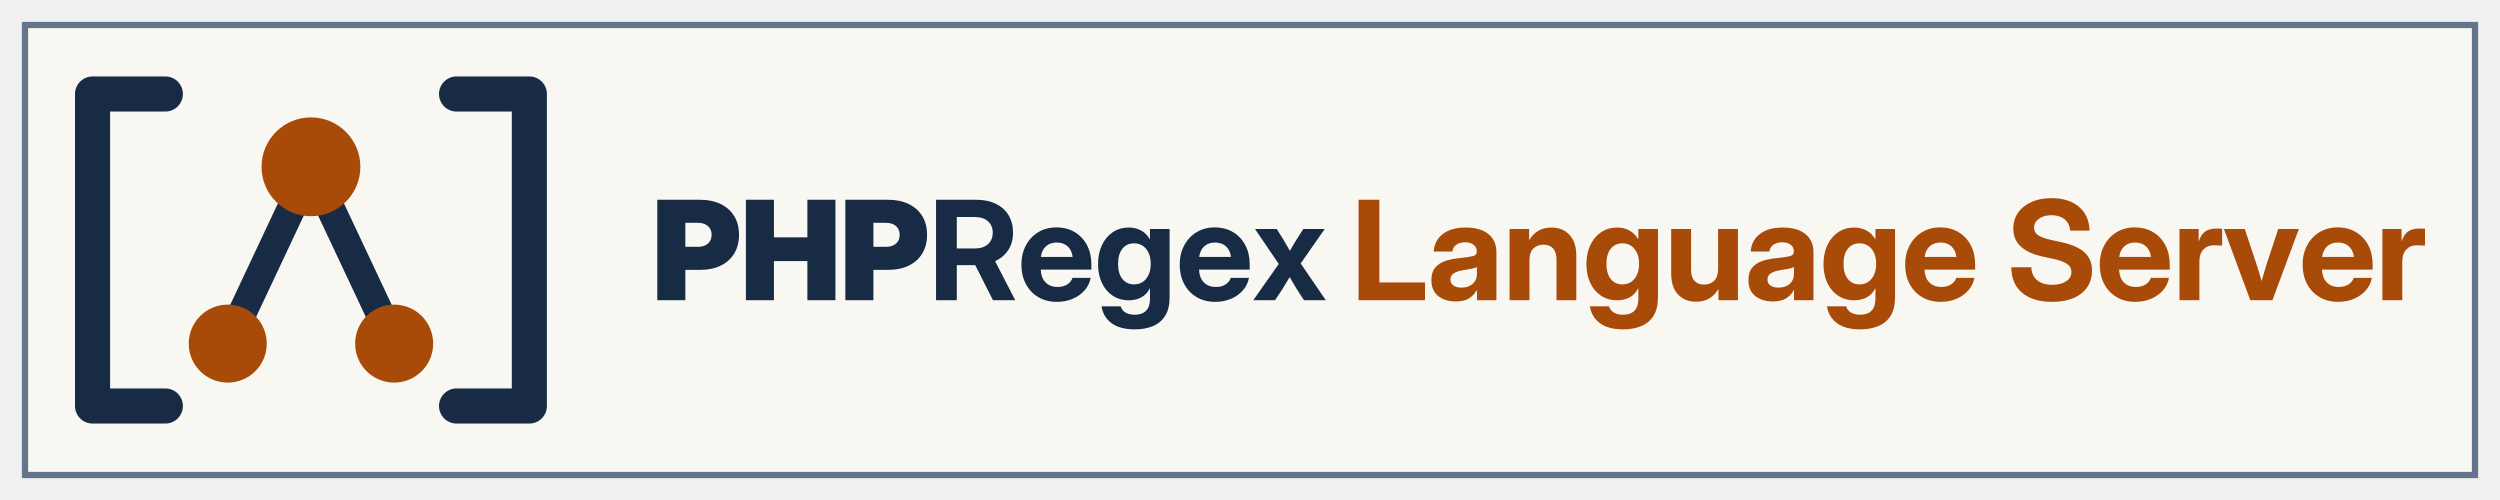
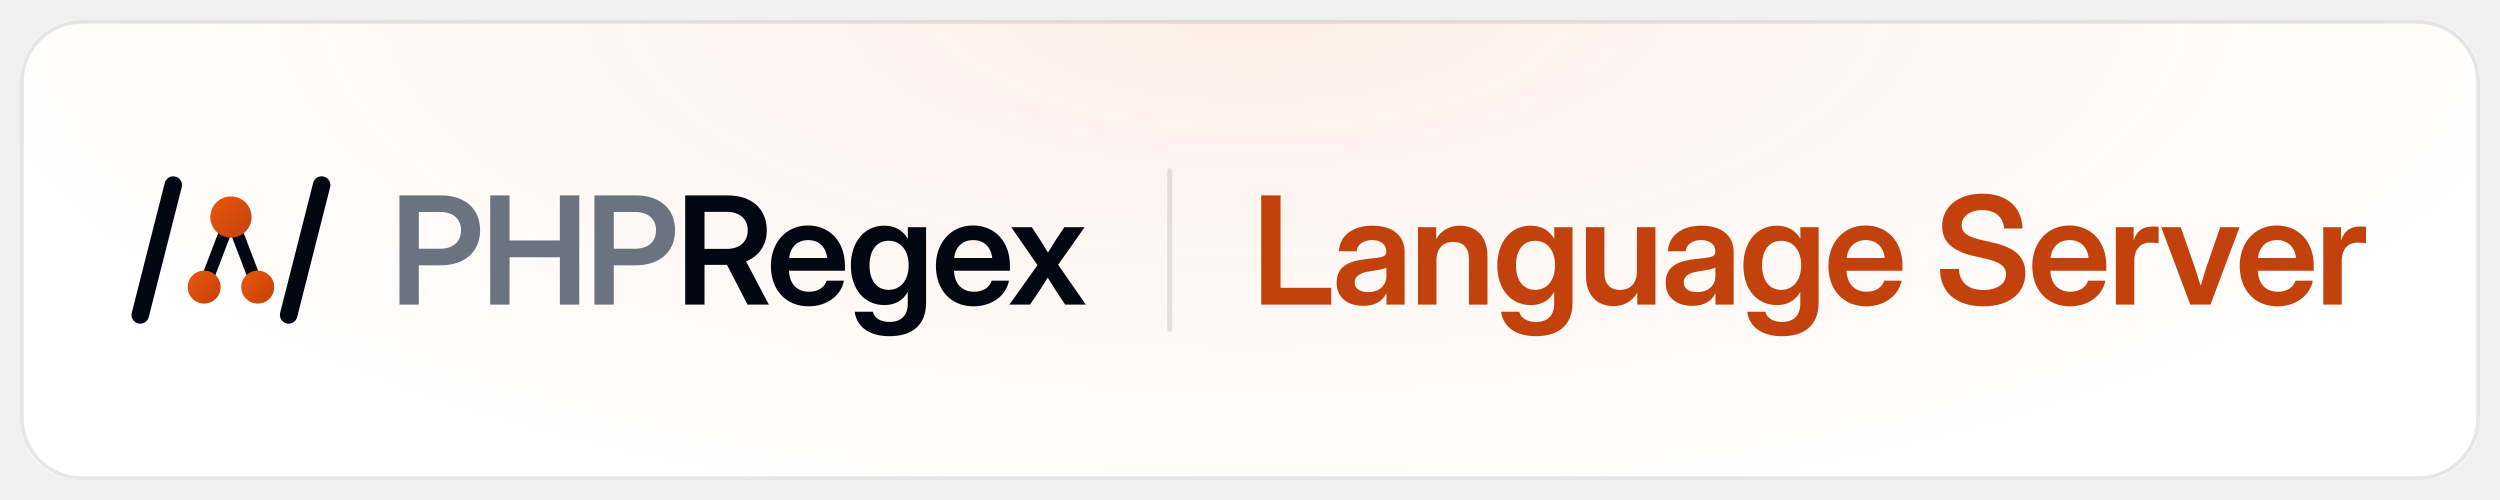
- <svg xmlns="http://www.w3.org/2000/svg" viewBox="0 0 1000 200" width="1000" height="200" role="img">
-   <style>.paper{fill:#F8F7F2}.ink-f{fill:#182B45}.ink-s{stroke:#182B45;fill:none}.amber-f{fill:#A84A08}</style>
-   <rect x="10" y="10" width="980" height="180" class="paper" stroke="#64748B" stroke-width="2.5" />
-   <g transform="translate(124.38 100) scale(0.52)">
-     <g fill="none" class="ink-s" stroke-width="27" stroke-linecap="round" stroke-linejoin="round">
-       <path d="M-112-120H-168V120H-112" />
-       <path d="M112-120H168V120H112" />
+ <svg xmlns="http://www.w3.org/2000/svg" viewBox="0 0 1000 200" width="1000" height="200" role="img" aria-label="PHPRegex Language Server">
+   <defs>
+     <linearGradient id="n" x1="0" y1="0" x2="1" y2="1">
+       <stop offset="0" stop-color="#EA580C" />
+       <stop offset="1" stop-color="#C2410C" />
+     </linearGradient>
+     <radialGradient id="halo" cx="500" cy="0" r="1" gradientUnits="userSpaceOnUse" gradientTransform="translate(500 0) scale(520 210) translate(-500 0)">
+       <stop offset="0" stop-color="rgba(234,88,12,0.10)" />
+       <stop offset="1" stop-color="rgba(234,88,12,0.10)" stop-opacity="0" />
+     </radialGradient>
+   </defs>
+   <rect x="8" y="8" width="984" height="184" rx="24" fill="#FFFFFF" />
+   <rect x="8" y="8" width="984" height="184" rx="24" fill="url(#halo)" />
+   <rect x="8.75" y="8.75" width="982.5" height="182.5" rx="24" fill="none" stroke="rgba(3,7,18,0.10)" stroke-width="1.5" />
+   <g transform="translate(92.38 100.00) scale(0.2061)">
+     <g fill="none" stroke="#030712" stroke-linecap="round">
+       <path d="M-176 126L-112 -126M112 126L176 -126" stroke-width="34" />
+       <path d="M0 -64L-52 72M0 -64L52 72" stroke-width="24" />
    </g>
-     <g transform="translate(0 14)">
-       <path d="M0-78L-64 58M0-78L64 58" fill="none" class="ink-s" stroke-width="22" stroke-linecap="round" />
-       <circle cx="0" cy="-78" r="38" class="amber-f" />
-       <circle cx="-64" cy="58" r="30" class="amber-f" />
-       <circle cx="64" cy="58" r="30" class="amber-f" />
+     <g fill="url(#n)">
+       <circle cx="0" cy="-64" r="40" />
+       <circle cx="-52" cy="72" r="32" />
+       <circle cx="52" cy="72" r="32" />
    </g>
  </g>
-   <g transform="translate(260.76 120.0929)">
-     <path d="M2.158 0.0V-40.186H19.23Q24.031 -40.186 27.537 -38.473Q31.043 -36.761 32.944 -33.619Q34.846 -30.477 34.846 -26.161Q34.846 -21.873 32.944 -18.717Q31.043 -15.562 27.537 -13.849Q24.031 -12.137 19.23 -12.137H13.377V0.0ZM13.377 -21.361H18.394Q20.929 -21.361 22.412 -22.655Q23.896 -23.95 23.896 -26.161Q23.896 -28.373 22.412 -29.667Q20.929 -30.962 18.394 -30.962H13.377ZM37.597 0.0V-40.186H48.816V-25.163H62.194V-40.186H73.413V0.0H62.194V-15.67H48.816V0.0ZM77.378 0.0V-40.186H94.45Q99.251 -40.186 102.757 -38.473Q106.263 -36.761 108.165 -33.619Q110.066 -30.477 110.066 -26.161Q110.066 -21.873 108.165 -18.717Q106.263 -15.562 102.757 -13.849Q99.251 -12.137 94.45 -12.137H88.598V0.0ZM88.598 -21.361H93.614Q96.149 -21.361 97.633 -22.655Q99.116 -23.95 99.116 -26.161Q99.116 -28.373 97.633 -29.667Q96.149 -30.962 93.614 -30.962H88.598Z" class="ink-f" />
-     <path transform="translate(110.6595 0)" d="M2.994 0.0V-40.186H19.068Q23.599 -40.186 26.903 -38.581Q30.207 -36.976 32 -34.01Q33.794 -31.043 33.794 -26.997Q33.794 -23.006 31.892 -20.093Q29.991 -17.18 26.62 -15.616L34.684 0.0H25.784L18.664 -14.052Q18.637 -14.052 18.583 -14.052H11.301V0.0ZM11.301 -20.713H18.583Q21.873 -20.713 23.774 -22.426Q25.676 -24.138 25.676 -26.997Q25.676 -29.883 23.761 -31.582Q21.846 -33.281 18.556 -33.281H11.301ZM51.379 0.647Q47.063 0.647 43.867 -1.268Q40.671 -3.183 38.905 -6.54Q37.138 -9.898 37.138 -14.213Q37.138 -18.556 38.932 -21.927Q40.725 -25.298 43.881 -27.213Q47.036 -29.128 51.109 -29.128Q55.316 -29.128 58.458 -27.254Q61.6 -25.379 63.367 -22.048Q65.133 -18.717 65.133 -14.375V-12.245H44.879Q44.987 -9.089 46.74 -7.201Q48.493 -5.313 51.621 -5.313Q53.941 -5.313 55.492 -6.311Q57.042 -7.309 57.582 -8.954H64.837Q64.324 -6.122 62.436 -3.965Q60.548 -1.807 57.69 -0.58Q54.831 0.647 51.379 0.647ZM44.933 -17.315H57.636Q57.339 -19.985 55.653 -21.536Q53.968 -23.087 51.271 -23.087Q48.601 -23.087 46.928 -21.536Q45.256 -19.985 44.933 -17.315ZM82.502 11.651Q76.434 11.651 73.117 9.116Q69.799 6.581 69.206 2.427H76.866Q77.297 4.046 78.78 4.922Q80.264 5.799 82.502 5.799Q85.415 5.799 86.993 4.207Q88.571 2.616 88.571 -0.458V-4.828H88.544Q87.276 -2.319 85.105 -1.146Q82.934 0.027 80.129 0.027Q76.407 0.027 73.629 -1.834Q70.851 -3.695 69.327 -6.945Q67.804 -10.195 67.804 -14.456Q67.804 -18.744 69.354 -22.035Q70.905 -25.325 73.67 -27.2Q76.434 -29.074 80.075 -29.074Q82.826 -29.074 84.997 -27.901Q87.168 -26.728 88.544 -24.354H88.571V-28.481H96.419V-1.106Q96.419 3.398 94.653 6.217Q92.886 9.035 89.757 10.343Q86.629 11.651 82.502 11.651ZM82.179 -6.338Q85.199 -6.338 87.033 -8.577Q88.867 -10.815 88.867 -14.564Q88.867 -18.286 87.033 -20.524Q85.199 -22.763 82.179 -22.763Q79.293 -22.763 77.553 -20.619Q75.814 -18.475 75.814 -14.564Q75.814 -10.626 77.553 -8.482Q79.293 -6.338 82.179 -6.338ZM114.705 0.647Q110.39 0.647 107.194 -1.268Q103.998 -3.183 102.231 -6.54Q100.465 -9.898 100.465 -14.213Q100.465 -18.556 102.258 -21.927Q104.052 -25.298 107.207 -27.213Q110.363 -29.128 114.435 -29.128Q118.643 -29.128 121.785 -27.254Q124.927 -25.379 126.693 -22.048Q128.46 -18.717 128.46 -14.375V-12.245H108.205Q108.313 -9.089 110.066 -7.201Q111.819 -5.313 114.948 -5.313Q117.267 -5.313 118.818 -6.311Q120.369 -7.309 120.908 -8.954H128.163Q127.651 -6.122 125.763 -3.965Q123.875 -1.807 121.016 -0.58Q118.157 0.647 114.705 0.647ZM108.259 -17.315H120.962Q120.665 -19.985 118.98 -21.536Q117.294 -23.087 114.597 -23.087Q111.927 -23.087 110.255 -21.536Q108.583 -19.985 108.259 -17.315ZM129.889 0.0 140.084 -14.51 130.591 -28.481H139.275L141.783 -24.489Q142.511 -23.248 143.186 -22.089Q143.86 -20.929 144.534 -19.769Q145.209 -20.929 145.896 -22.089Q146.584 -23.248 147.339 -24.489L149.901 -28.481H158.451L148.85 -14.699L158.909 0.0H150.198L147.339 -4.369Q146.557 -5.664 145.856 -6.864Q145.155 -8.064 144.453 -9.251Q143.725 -8.064 142.997 -6.864Q142.269 -5.664 141.487 -4.369L138.574 0.0Z" class="ink-f" />
-     <path transform="translate(279.6828 0)" d="M2.994 0.0V-40.186H11.301V-7.12H29.56V0.0ZM41.912 0.485Q37.651 0.485 34.886 -1.645Q32.122 -3.776 32.122 -8.037Q32.122 -11.247 33.659 -13.067Q35.196 -14.888 37.732 -15.724Q40.267 -16.56 43.234 -16.83Q47.144 -17.234 48.709 -17.639Q50.273 -18.043 50.273 -19.419V-19.607Q50.273 -21.172 49.032 -22.17Q47.792 -23.168 45.607 -23.168Q43.395 -23.168 42.02 -22.143Q40.644 -21.118 40.51 -19.473H33.039Q33.308 -23.869 36.653 -26.471Q39.997 -29.074 45.85 -29.074Q51.702 -29.074 54.912 -26.471Q58.121 -23.869 58.121 -19.311V0.0H50.354V-4.019H50.246Q49.113 -1.942 47.144 -0.728Q45.175 0.485 41.912 0.485ZM44.124 -5.043Q46.982 -5.043 48.655 -6.567Q50.327 -8.091 50.327 -10.411V-13.269Q49.652 -12.892 48.088 -12.582Q46.524 -12.272 44.609 -11.975Q42.559 -11.651 41.143 -10.802Q39.727 -9.952 39.727 -8.253Q39.727 -6.743 40.928 -5.893Q42.128 -5.043 44.124 -5.043ZM71.337 -15.832V0.0H63.38V-28.481H71.202V-24.004Q72.658 -26.431 74.843 -27.753Q77.027 -29.074 80.102 -29.074Q84.633 -29.074 87.357 -26.148Q90.081 -23.221 90.081 -17.827V0.0H82.152V-16.371Q82.152 -19.23 80.776 -20.727Q79.401 -22.224 76.92 -22.224Q74.465 -22.224 72.901 -20.686Q71.337 -19.149 71.337 -15.832ZM108.825 11.651Q102.757 11.651 99.44 9.116Q96.122 6.581 95.529 2.427H103.189Q103.62 4.046 105.104 4.922Q106.587 5.799 108.825 5.799Q111.738 5.799 113.316 4.207Q114.894 2.616 114.894 -0.458V-4.828H114.867Q113.599 -2.319 111.428 -1.146Q109.257 0.027 106.452 0.027Q102.73 0.027 99.952 -1.834Q97.174 -3.695 95.65 -6.945Q94.127 -10.195 94.127 -14.456Q94.127 -18.744 95.677 -22.035Q97.228 -25.325 99.993 -27.2Q102.757 -29.074 106.398 -29.074Q109.149 -29.074 111.32 -27.901Q113.491 -26.728 114.867 -24.354H114.894V-28.481H122.742V-1.106Q122.742 3.398 120.976 6.217Q119.209 9.035 116.081 10.343Q112.952 11.651 108.825 11.651ZM108.502 -6.338Q111.523 -6.338 113.356 -8.577Q115.19 -10.815 115.19 -14.564Q115.19 -18.286 113.356 -20.524Q111.523 -22.763 108.502 -22.763Q105.616 -22.763 103.876 -20.619Q102.137 -18.475 102.137 -14.564Q102.137 -10.626 103.876 -8.482Q105.616 -6.338 108.502 -6.338ZM138.034 0.593Q133.476 0.593 130.752 -2.333Q128.028 -5.259 128.028 -10.653V-28.481H135.985V-12.11Q135.985 -9.251 137.347 -7.754Q138.709 -6.257 141.217 -6.257Q143.671 -6.257 145.235 -7.794Q146.8 -9.332 146.8 -12.649V-28.481H154.729V0.0H146.935V-4.477Q145.478 -2.05 143.294 -0.728Q141.109 0.593 138.034 0.593ZM168.727 0.485Q164.465 0.485 161.701 -1.645Q158.936 -3.776 158.936 -8.037Q158.936 -11.247 160.474 -13.067Q162.011 -14.888 164.546 -15.724Q167.081 -16.56 170.048 -16.83Q173.959 -17.234 175.523 -17.639Q177.087 -18.043 177.087 -19.419V-19.607Q177.087 -21.172 175.847 -22.17Q174.606 -23.168 172.422 -23.168Q170.21 -23.168 168.835 -22.143Q167.459 -21.118 167.324 -19.473H159.853Q160.123 -23.869 163.467 -26.471Q166.812 -29.074 172.664 -29.074Q178.517 -29.074 181.726 -26.471Q184.936 -23.869 184.936 -19.311V0.0H177.168V-4.019H177.061Q175.928 -1.942 173.959 -0.728Q171.99 0.485 168.727 0.485ZM170.938 -5.043Q173.797 -5.043 175.469 -6.567Q177.141 -8.091 177.141 -10.411V-13.269Q176.467 -12.892 174.903 -12.582Q173.339 -12.272 171.424 -11.975Q169.374 -11.651 167.958 -10.802Q166.542 -9.952 166.542 -8.253Q166.542 -6.743 167.742 -5.893Q168.942 -5.043 170.938 -5.043ZM203.653 11.651Q197.585 11.651 194.268 9.116Q190.95 6.581 190.357 2.427H198.017Q198.448 4.046 199.931 4.922Q201.415 5.799 203.653 5.799Q206.566 5.799 208.144 4.207Q209.722 2.616 209.722 -0.458V-4.828H209.695Q208.427 -2.319 206.256 -1.146Q204.085 0.027 201.28 0.027Q197.558 0.027 194.78 -1.834Q192.002 -3.695 190.478 -6.945Q188.954 -10.195 188.954 -14.456Q188.954 -18.744 190.505 -22.035Q192.056 -25.325 194.821 -27.2Q197.585 -29.074 201.226 -29.074Q203.977 -29.074 206.148 -27.901Q208.319 -26.728 209.695 -24.354H209.722V-28.481H217.57V-1.106Q217.57 3.398 215.803 6.217Q214.037 9.035 210.908 10.343Q207.78 11.651 203.653 11.651ZM203.33 -6.338Q206.35 -6.338 208.184 -8.577Q210.018 -10.815 210.018 -14.564Q210.018 -18.286 208.184 -20.524Q206.35 -22.763 203.33 -22.763Q200.444 -22.763 198.704 -20.619Q196.965 -18.475 196.965 -14.564Q196.965 -10.626 198.704 -8.482Q200.444 -6.338 203.33 -6.338ZM235.856 0.647Q231.541 0.647 228.345 -1.268Q225.149 -3.183 223.382 -6.54Q221.616 -9.898 221.616 -14.213Q221.616 -18.556 223.409 -21.927Q225.203 -25.298 228.358 -27.213Q231.514 -29.128 235.586 -29.128Q239.794 -29.128 242.936 -27.254Q246.078 -25.379 247.844 -22.048Q249.611 -18.717 249.611 -14.375V-12.245H229.356Q229.464 -9.089 231.217 -7.201Q232.97 -5.313 236.099 -5.313Q238.418 -5.313 239.969 -6.311Q241.52 -7.309 242.059 -8.954H249.314Q248.802 -6.122 246.914 -3.965Q245.026 -1.807 242.167 -0.58Q239.308 0.647 235.856 0.647ZM229.41 -17.315H242.113Q241.816 -19.985 240.131 -21.536Q238.445 -23.087 235.748 -23.087Q233.078 -23.087 231.406 -21.536Q229.734 -19.985 229.41 -17.315ZM280.411 0.647Q272.697 0.647 268.396 -2.994Q264.094 -6.635 264.094 -13.189H272.104Q272.185 -9.871 274.397 -8.024Q276.608 -6.176 280.465 -6.176Q283.917 -6.176 286.021 -7.579Q288.125 -8.981 288.125 -11.328Q288.125 -13.269 286.439 -14.483Q284.753 -15.697 280.923 -16.533L276.689 -17.45Q264.876 -20.012 264.876 -28.616Q264.876 -32.284 266.791 -35.021Q268.706 -37.759 272.131 -39.296Q275.556 -40.833 280.141 -40.833Q287.073 -40.833 291.132 -37.381Q295.191 -33.929 295.38 -27.86H287.612Q287.396 -30.719 285.401 -32.364Q283.405 -34.01 280.168 -34.01Q277.094 -34.01 275.138 -32.607Q273.183 -31.205 273.183 -29.02Q273.183 -27.159 274.801 -26.026Q276.419 -24.894 280.114 -24.085L283.971 -23.248Q290.39 -21.873 293.37 -19.135Q296.351 -16.398 296.351 -11.867Q296.351 -6.068 292.089 -2.711Q287.828 0.647 280.411 0.647ZM313.692 0.647Q309.377 0.647 306.181 -1.268Q302.985 -3.183 301.219 -6.54Q299.452 -9.898 299.452 -14.213Q299.452 -18.556 301.246 -21.927Q303.039 -25.298 306.195 -27.213Q309.35 -29.128 313.423 -29.128Q317.63 -29.128 320.772 -27.254Q323.914 -25.379 325.681 -22.048Q327.447 -18.717 327.447 -14.375V-12.245H307.193Q307.3 -9.089 309.054 -7.201Q310.807 -5.313 313.935 -5.313Q316.255 -5.313 317.805 -6.311Q319.356 -7.309 319.896 -8.954H327.151Q326.638 -6.122 324.75 -3.965Q322.862 -1.807 320.004 -0.58Q317.145 0.647 313.692 0.647ZM307.247 -17.315H319.95Q319.653 -19.985 317.967 -21.536Q316.282 -23.087 313.585 -23.087Q310.915 -23.087 309.242 -21.536Q307.57 -19.985 307.247 -17.315ZM331.358 0.0V-28.481H339.018V-23.626H339.099Q339.881 -26.188 341.553 -27.429Q343.225 -28.67 346.057 -28.67Q346.758 -28.67 347.338 -28.643Q347.918 -28.616 348.403 -28.616V-21.846Q347.972 -21.873 346.974 -21.927Q345.976 -21.981 344.978 -21.981Q342.524 -21.981 340.919 -20.309Q339.314 -18.637 339.314 -15.427V0.0ZM359.677 0.0 349.132 -28.481H357.465L362.158 -14.402Q362.698 -12.73 363.21 -11.044Q363.723 -9.359 364.208 -7.66Q364.693 -9.359 365.192 -11.044Q365.691 -12.73 366.204 -14.402L370.843 -28.481H379.096L368.523 0.0ZM394.846 0.647Q390.531 0.647 387.335 -1.268Q384.139 -3.183 382.373 -6.54Q380.606 -9.898 380.606 -14.213Q380.606 -18.556 382.399 -21.927Q384.193 -25.298 387.349 -27.213Q390.504 -29.128 394.577 -29.128Q398.784 -29.128 401.926 -27.254Q405.068 -25.379 406.835 -22.048Q408.601 -18.717 408.601 -14.375V-12.245H388.346Q388.454 -9.089 390.207 -7.201Q391.96 -5.313 395.089 -5.313Q397.409 -5.313 398.959 -6.311Q400.51 -7.309 401.05 -8.954H408.305Q407.792 -6.122 405.904 -3.965Q404.016 -1.807 401.157 -0.58Q398.299 0.647 394.846 0.647ZM388.4 -17.315H401.103Q400.807 -19.985 399.121 -21.536Q397.435 -23.087 394.738 -23.087Q392.068 -23.087 390.396 -21.536Q388.724 -19.985 388.4 -17.315ZM412.512 0.0V-28.481H420.172V-23.626H420.252Q421.035 -26.188 422.707 -27.429Q424.379 -28.67 427.211 -28.67Q427.912 -28.67 428.492 -28.643Q429.072 -28.616 429.557 -28.616V-21.846Q429.126 -21.873 428.128 -21.927Q427.13 -21.981 426.132 -21.981Q423.678 -21.981 422.073 -20.309Q420.468 -18.637 420.468 -15.427V0.0Z" class="amber-f" />
-   </g>
+   <path d="M159.78 121.83H167.52V106.12H176.3C185.88 106.12 192.04 100.7 192.04 92.12C192.04 83.56 186.03 78.17 176.45 78.17H159.78ZM167.52 99.5V84.79H176.01C181.23 84.79 184.42 87.58 184.42 92.12C184.42 96.69 181.23 99.5 176.01 99.5Z M196.08 121.83H203.82V102.9H223.94V121.83H231.71V78.17H223.94V96.19H203.82V78.17H196.08Z M237.77 121.83H245.51V106.12H254.3C263.88 106.12 270.03 100.7 270.03 92.12C270.03 83.56 264.02 78.17 254.44 78.17H237.77ZM245.51 99.5V84.79H254C259.22 84.79 262.41 87.58 262.41 92.12C262.41 96.69 259.22 99.5 254 99.5Z" fill="#6B7280" />
+   <path d="M274.07 121.83H281.81V105.95H290.6C290.68 105.95 290.74 105.95 290.8 105.95L299 121.83H307.53L298.42 104.54C303.6 102.43 306.71 98.07 306.71 92.12C306.71 83.56 300.7 78.17 291.09 78.17H274.07ZM281.81 99.56V84.74H290.65C295.87 84.74 299.09 87.58 299.09 92.12C299.09 96.69 295.87 99.56 290.71 99.56Z M323.44 122.53C330.67 122.53 336.42 118.34 337.59 112.28H330.67C329.82 114.91 327.33 116.7 323.61 116.7C318.63 116.7 315.76 113.33 315.59 108.29H337.97V106.27C337.97 96.78 332.05 90.19 323.15 90.19C314.47 90.19 308.35 96.98 308.35 106.39C308.35 115.76 314.15 122.53 323.44 122.53ZM315.65 103.19C316.14 98.77 318.98 96.04 323.26 96.04C327.54 96.04 330.41 98.77 330.88 103.19Z M355.81 134.48C364.19 134.48 370.43 130.62 370.43 121.04V90.89H363.14V95.49H363.11C361.06 91.94 357.69 90.27 353.67 90.27C345.73 90.27 340.34 96.81 340.34 106.21C340.34 115.53 345.65 122.03 353.73 122.03C357.8 122.03 361.09 120.39 363.08 116.76H363.11V121.47C363.11 126.22 360.44 128.77 355.81 128.77C352.36 128.77 349.81 127.36 349.1 124.7H341.87C342.69 130.7 347.64 134.48 355.81 134.48ZM355.46 115.94C350.89 115.94 347.81 112.45 347.81 106.12C347.81 99.82 350.89 96.31 355.46 96.31C360.29 96.31 363.46 100.18 363.46 106.12C363.46 112.07 360.29 115.94 355.46 115.94Z M389.45 122.53C396.68 122.53 402.42 118.34 403.6 112.28H396.68C395.83 114.91 393.34 116.7 389.62 116.7C384.64 116.7 381.77 113.33 381.59 108.29H403.98V106.27C403.98 96.78 398.06 90.19 389.15 90.19C380.48 90.19 374.36 96.98 374.36 106.39C374.36 115.76 380.16 122.53 389.45 122.53ZM381.65 103.19C382.15 98.77 384.99 96.04 389.27 96.04C393.55 96.04 396.42 98.77 396.89 103.19Z M403.77 121.83H412.01L415.76 116.32C416.93 114.5 418.01 112.77 419.1 111.07C420.18 112.77 421.23 114.5 422.38 116.32L426.07 121.83H434.33L423.26 105.92L433.83 90.89H425.72L422.44 95.81C421.29 97.63 420.24 99.33 419.18 101.05C418.13 99.33 417.07 97.63 415.96 95.81L412.74 90.89H404.51L414.99 106.06Z" fill="#030712" />
+   <rect x="466.86" y="67.26" width="2" height="65.48" rx="1" fill="rgba(3,7,18,0.10)" />
+   <path d="M504.49 121.83H532.47V115.12H512.22V78.17H504.49Z M545.36 122.32C550.4 122.32 553.01 120.21 554.47 117.46H554.59V121.83H561.85V100.73C561.85 94.29 557.08 90.27 549.02 90.27C540.94 90.27 535.9 94.35 535.55 100.5H542.67C542.87 97.89 545.27 96.02 548.88 96.02C552.42 96.02 554.53 97.89 554.53 100.53V100.76C554.53 102.87 552.57 102.96 546.83 103.6C540.44 104.28 534.67 106.01 534.67 113.04C534.67 119.22 539.21 122.32 545.36 122.32ZM547.18 116.85C543.95 116.85 541.87 115.41 541.87 112.98C541.87 110.17 544.57 109.02 547.73 108.55C550.78 108.09 553.65 107.62 554.56 107.03V110.37C554.56 113.97 552.01 116.85 547.18 116.85Z M574.57 104.34C574.57 99.06 577.47 96.75 581.34 96.75C585.29 96.75 587.58 99.12 587.58 103.66V121.83H594.99V102.49C594.99 94.55 590.42 90.27 583.95 90.27C579.7 90.27 576.56 92.15 574.45 95.63V90.89H567.19V121.83H574.57Z M614.39 134.48C622.77 134.48 629.01 130.62 629.01 121.04V90.89H621.71V95.49H621.68C619.63 91.94 616.26 90.27 612.25 90.27C604.31 90.27 598.92 96.81 598.92 106.21C598.92 115.53 604.22 122.03 612.31 122.03C616.38 122.03 619.66 120.39 621.65 116.76H621.68V121.47C621.68 126.22 619.02 128.77 614.39 128.77C610.93 128.77 608.38 127.36 607.68 124.7H600.44C601.26 130.7 606.21 134.48 614.39 134.48ZM614.03 115.94C609.46 115.94 606.39 112.45 606.39 106.12C606.39 99.82 609.46 96.31 614.03 96.31C618.87 96.31 622.03 100.18 622.03 106.12C622.03 112.07 618.87 115.94 614.03 115.94Z M645.38 122.44C649.66 122.44 652.8 120.57 654.91 117.08V121.83H662.17V90.89H654.76V108.38C654.76 113.65 651.89 115.97 647.99 115.97C644.04 115.97 641.75 113.59 641.75 109.05V90.89H634.37V110.22C634.37 118.16 638.91 122.44 645.38 122.44Z M676.97 122.32C682.01 122.32 684.61 120.21 686.08 117.46H686.2V121.83H693.46V100.73C693.46 94.29 688.69 90.27 680.63 90.27C672.54 90.27 667.5 94.35 667.15 100.5H674.27C674.48 97.89 676.88 96.02 680.48 96.02C684.03 96.02 686.14 97.89 686.14 100.53V100.76C686.14 102.87 684.17 102.96 678.43 103.6C672.05 104.28 666.27 106.01 666.27 113.04C666.27 119.22 670.81 122.32 676.97 122.32ZM678.78 116.85C675.56 116.85 673.48 115.41 673.48 112.98C673.48 110.17 676.18 109.02 679.34 108.55C682.39 108.09 685.26 107.62 686.17 107.03V110.37C686.17 113.97 683.62 116.85 678.78 116.85Z M712.83 134.48C721.21 134.48 727.45 130.62 727.45 121.04V90.89H720.15V95.49H720.12C718.07 91.94 714.7 90.27 710.69 90.27C702.75 90.27 697.36 96.81 697.36 106.21C697.36 115.53 702.66 122.03 710.75 122.03C714.82 122.03 718.1 120.39 720.09 116.76H720.12V121.47C720.12 126.22 717.46 128.77 712.83 128.77C709.37 128.77 706.82 127.36 706.12 124.7H698.88C699.7 130.7 704.65 134.48 712.83 134.48ZM712.48 115.94C707.91 115.94 704.83 112.45 704.83 106.12C704.83 99.82 707.91 96.31 712.48 96.31C717.31 96.31 720.47 100.18 720.47 106.12C720.47 112.07 717.31 115.94 712.48 115.94Z M746.46 122.53C753.7 122.53 759.44 118.34 760.61 112.28H753.7C752.85 114.91 750.36 116.7 746.64 116.7C741.66 116.7 738.79 113.33 738.61 108.29H760.99V106.27C760.99 96.78 755.07 90.19 746.17 90.19C737.5 90.19 731.37 96.98 731.37 106.39C731.37 115.76 737.17 122.53 746.46 122.53ZM738.67 103.19C739.17 98.77 742.01 96.04 746.29 96.04C750.56 96.04 753.43 98.77 753.9 103.19Z M793.31 122.53C803.65 122.53 810.13 117.37 810.13 109.23C810.13 102.81 806.05 99.03 797 97.01L792.58 95.99C786.89 94.67 784.64 93.03 784.64 90.1C784.64 86.52 788.07 84.03 792.9 84.03C798 84.03 801.34 86.82 801.66 91.42H809.01C808.75 82.74 802.68 77.47 792.93 77.47C783.29 77.47 776.87 82.69 776.87 90.48C776.87 96.6 780.89 100.44 789.62 102.43L794.31 103.49C800.14 104.83 802.42 106.62 802.42 109.7C802.42 113.54 798.82 116 793.37 116C787.3 116 783.67 112.86 783.61 107.59H776.02C776.02 116.93 782.5 122.53 793.31 122.53Z M828 122.53C835.23 122.53 840.98 118.34 842.15 112.28H835.23C834.38 114.91 831.89 116.7 828.17 116.7C823.19 116.7 820.32 113.33 820.15 108.29H842.53V106.27C842.53 96.78 836.61 90.19 827.71 90.19C819.03 90.19 812.91 96.98 812.91 106.39C812.91 115.76 818.71 122.53 828 122.53ZM820.21 103.19C820.7 98.77 823.55 96.04 827.82 96.04C832.1 96.04 834.97 98.77 835.44 103.19Z M846.34 121.83H853.72V104.31C853.72 99.47 856.45 97.04 859.96 97.04C861.43 97.04 862.89 97.19 863.45 97.28V90.71C862.86 90.65 862.04 90.6 861.05 90.6C857.06 90.6 854.69 92.47 853.55 96.02H853.46V90.89H846.34Z M876.11 121.83H884.19L895.82 90.89H888.09L882.52 107C881.73 109.43 881 111.89 880.27 114.33C879.5 111.89 878.74 109.43 877.95 107L872.3 90.89H864.48Z M910.97 122.53C918.21 122.53 923.95 118.34 925.12 112.28H918.21C917.36 114.91 914.87 116.7 911.15 116.7C906.17 116.7 903.29 113.33 903.12 108.29H925.5V106.27C925.5 96.78 919.58 90.19 910.68 90.19C902.01 90.19 895.88 96.98 895.88 106.39C895.88 115.76 901.68 122.53 910.97 122.53ZM903.18 103.19C903.68 98.77 906.52 96.04 910.79 96.04C915.07 96.04 917.94 98.77 918.41 103.19Z M929.31 121.83H936.69V104.31C936.69 99.47 939.42 97.04 942.93 97.04C944.4 97.04 945.86 97.19 946.42 97.28V90.71C945.83 90.65 945.01 90.6 944.02 90.6C940.03 90.6 937.66 92.47 936.52 96.02H936.43V90.89H929.31Z" fill="#C2410C" />
</svg>
